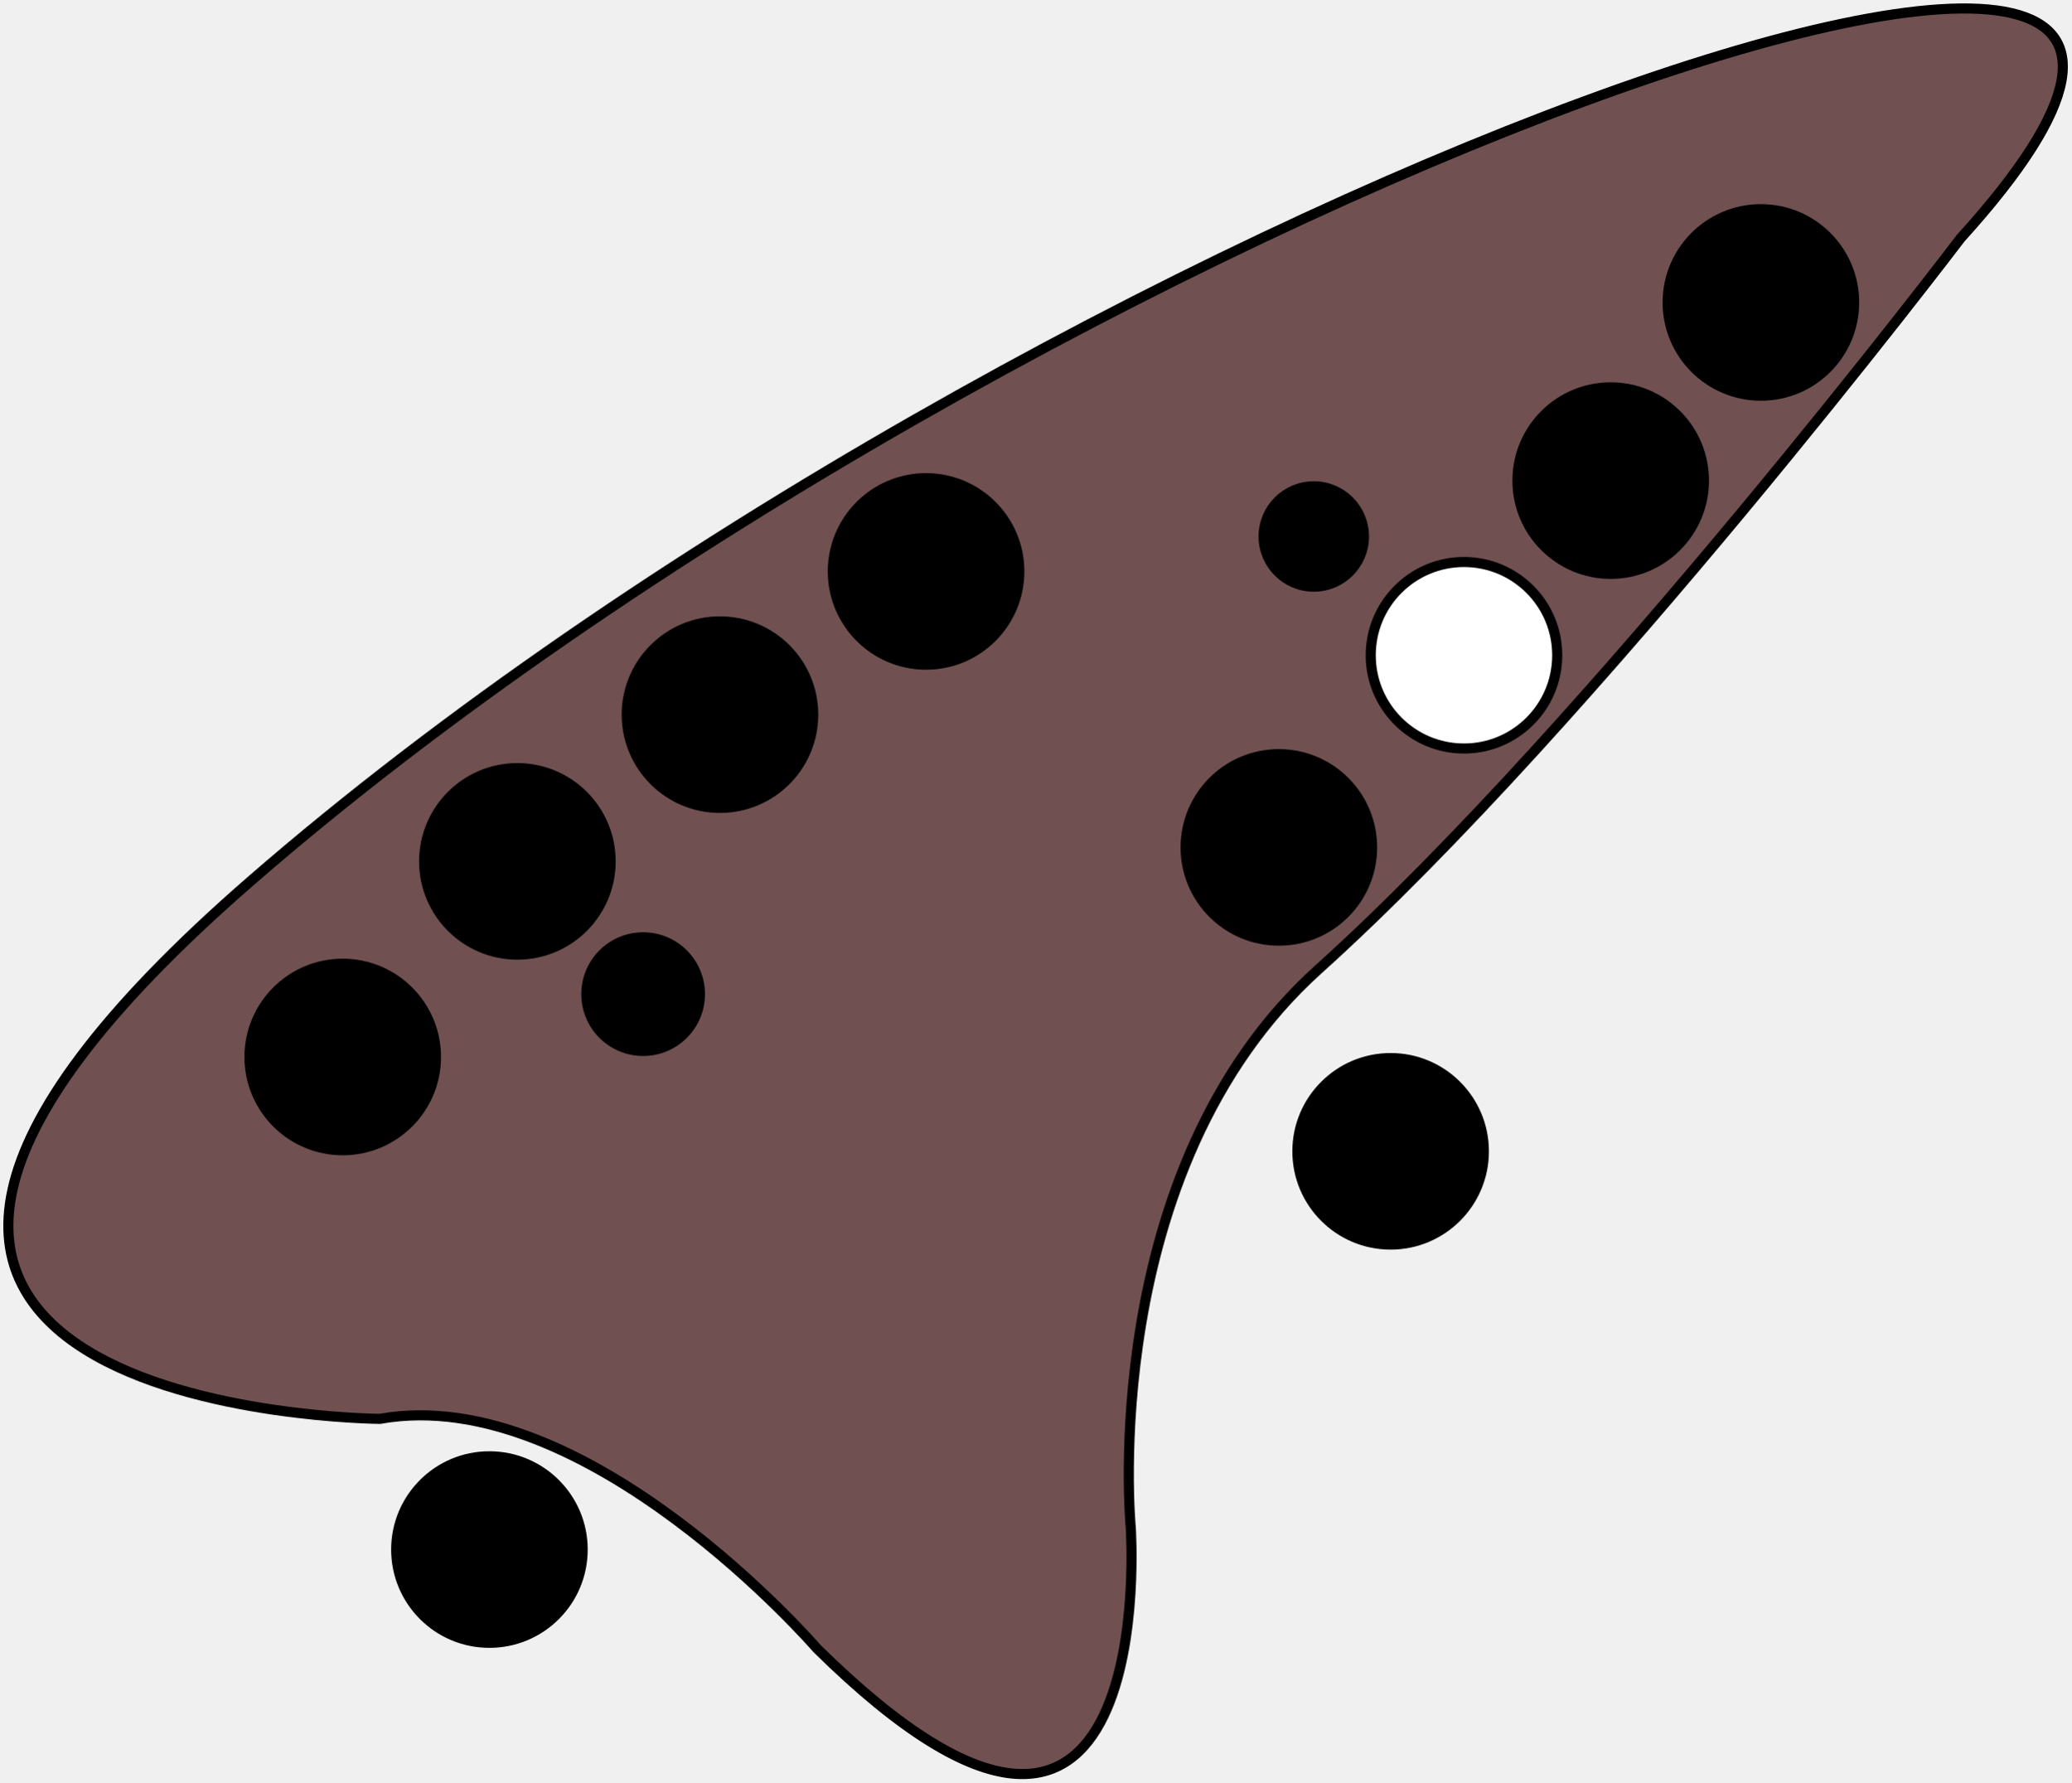
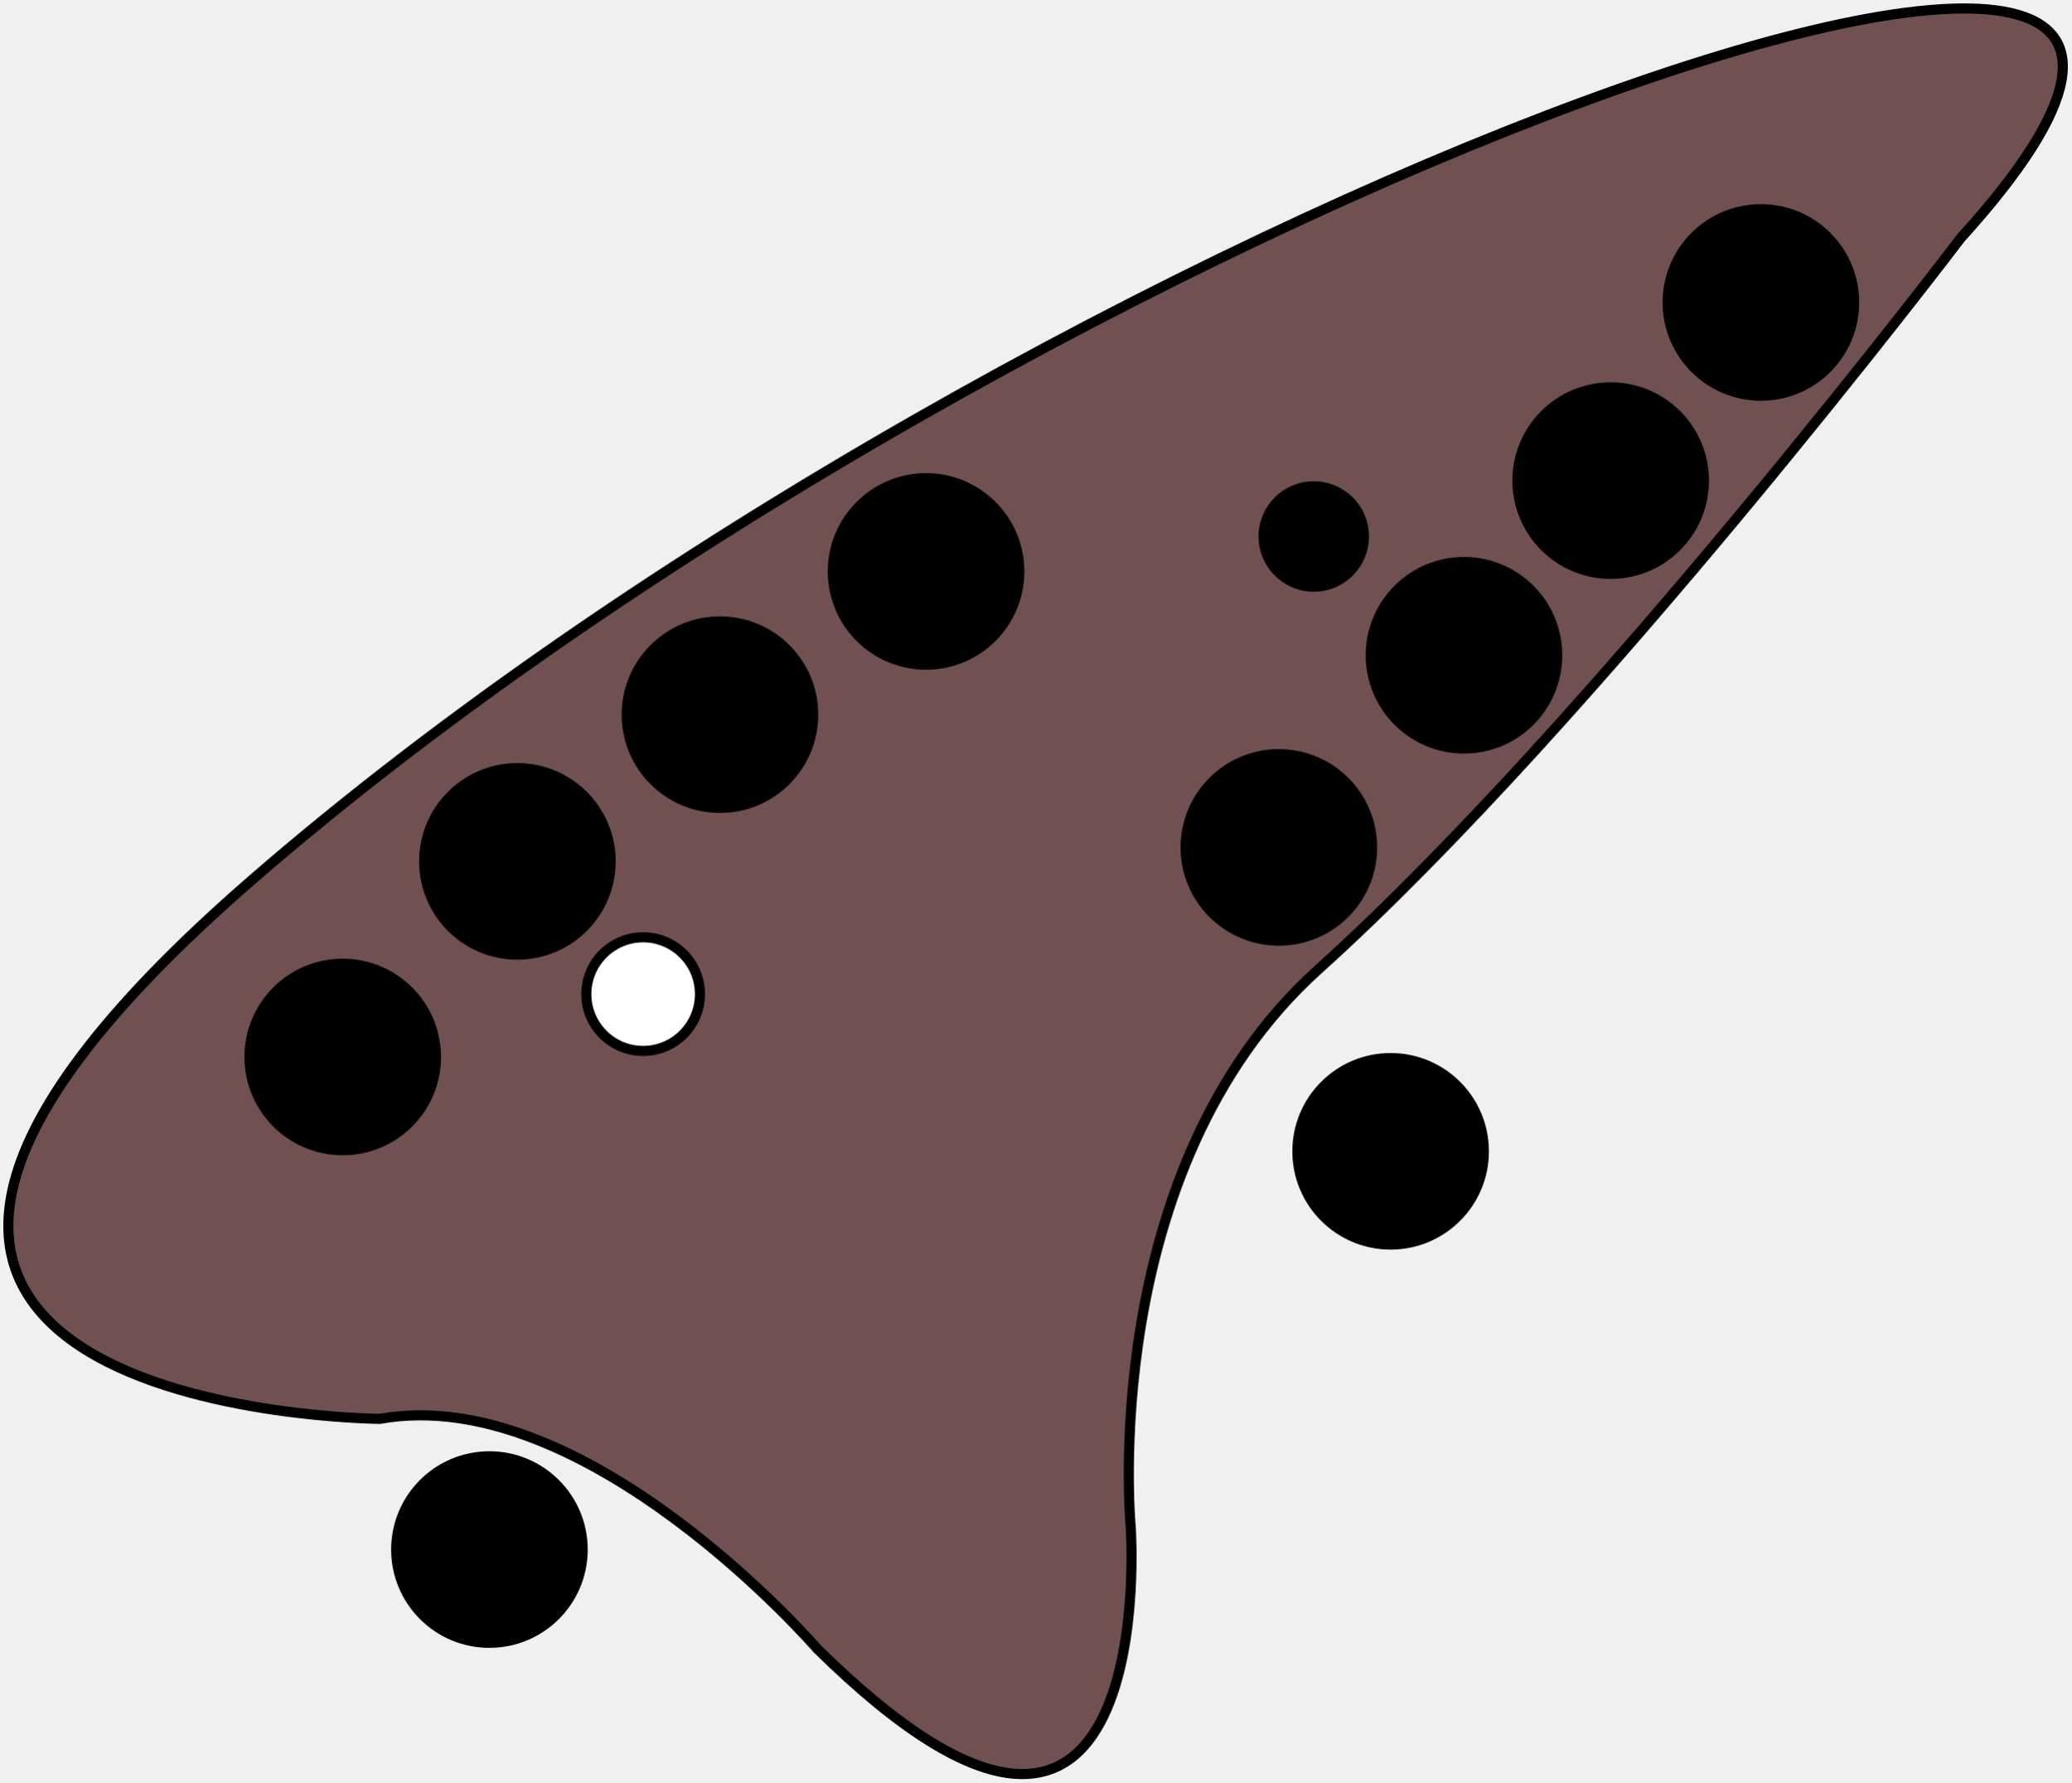
<svg xmlns="http://www.w3.org/2000/svg" width="82.138mm" height="70.682mm" viewBox="0 0 82.138 70.682" version="1.1" id="svg1">
  <defs id="defs1">
    <linearGradient id="swatch1">
      <stop style="stop-color:#ffffff;stop-opacity:1;" offset="0" id="stop1" />
    </linearGradient>
  </defs>
  <g id="layer1" transform="translate(-70.74366,-41.10124)">
    <path style="fill:#705050;fill-opacity:1;stroke:#000000;stroke-width:0.4;stroke-linecap:butt;stroke-linejoin:miter;stroke-dasharray:none;stroke-opacity:1" d="m 148.5,50.545 c 19.681,-21.707 -37.132,-1.162 -67.785,25.468 -24.344,21.148 5.094,21.354 5.094,21.354 8.195,-1.473 17.338,9.11 17.338,9.11 13.714,13.518 12.44,-4.8 12.44,-4.8 0,0 -1.371,-14.203 7.445,-22.138 C 133.948,69.715 148.5,50.545 148.5,50.545 Z" id="path13" />
    <g id="g1" transform="translate(1.662354,-1.800884)">
      <circle style="fill:#000000;fill-opacity:1;fill-rule:evenodd;stroke:#000000;stroke-width:0.4;stroke-dasharray:none;stroke-opacity:1" id="path2" cx="82.672" cy="84.817" r="3.698" />
      <circle style="fill:#000000;fill-opacity:1;fill-rule:evenodd;stroke:#000000;stroke-width:0.4;stroke-dasharray:none;stroke-opacity:1" id="path3" cx="89.599" cy="77.06" r="3.698" />
      <circle style="fill:#000000;fill-opacity:1;fill-rule:evenodd;stroke:#000000;stroke-width:0.4;stroke-dasharray:none;stroke-opacity:1" id="path4" cx="97.633" cy="71.241" r="3.698" />
      <circle style="fill:#000000;fill-opacity:1;fill-rule:evenodd;stroke:#000000;stroke-width:0.4;stroke-dasharray:none;stroke-opacity:1" id="path5" cx="105.807" cy="65.562" r="3.698" />
      <circle style="fill:#000000;fill-opacity:1;fill-rule:evenodd;stroke:#000000;stroke-width:0.4;stroke-dasharray:none;stroke-opacity:1" id="path8" cx="119.798" cy="76.506" r="3.698" />
-       <circle style="fill:#ffffff;fill-opacity:1;fill-rule:evenodd;stroke:#000000;stroke-width:0.4;stroke-dasharray:none;stroke-opacity:1" id="path9" cx="127.14" cy="68.886" r="3.698" />
+       <circle style="fill:#000000;fill-opacity:1;fill-rule:evenodd;stroke:#000000;stroke-width:0.4;stroke-dasharray:none;stroke-opacity:1" id="path9" cx="127.14" cy="68.886" r="3.698" />
      <circle style="fill:#000000;fill-opacity:1;fill-rule:evenodd;stroke:#000000;stroke-width:0.4;stroke-dasharray:none;stroke-opacity:1" id="path10" cx="132.958" cy="61.96" r="3.698" />
      <circle style="fill:#000000;fill-opacity:1;fill-rule:evenodd;stroke:#000000;stroke-width:0.4;stroke-dasharray:none;stroke-opacity:1" id="path11" cx="138.915" cy="54.895" r="3.698" />
      <circle style="fill:#000000;fill-opacity:1;fill-rule:evenodd;stroke:#000000;stroke-width:0.4;stroke-dasharray:none;stroke-opacity:1" id="path1" cx="88.49" cy="104.35" r="3.698" />
      <circle style="fill:#000000;fill-opacity:1;fill-rule:evenodd;stroke:#000000;stroke-width:0.4;stroke-dasharray:none;stroke-opacity:1" id="path7" cx="124.231" cy="88.558" r="3.698" />
-       <circle style="fill:#000000;fill-opacity:1;fill-rule:evenodd;stroke:#000000;stroke-width:0.4;stroke-dasharray:none;stroke-opacity:1" id="path6" cx="94.586" cy="82.324" r="2.253" />
+       <circle style="fill:#ffffff;fill-opacity:1;fill-rule:evenodd;stroke:#000000;stroke-width:0.4;stroke-dasharray:none;stroke-opacity:1" id="path6" cx="94.586" cy="82.324" r="2.253" />
      <circle style="fill:#000000;fill-opacity:1;fill-rule:evenodd;stroke:#000000;stroke-width:0.4;stroke-dasharray:none;stroke-opacity:1" id="path12" cx="121.183" cy="64.176" r="1.99" />
    </g>
  </g>
</svg>
